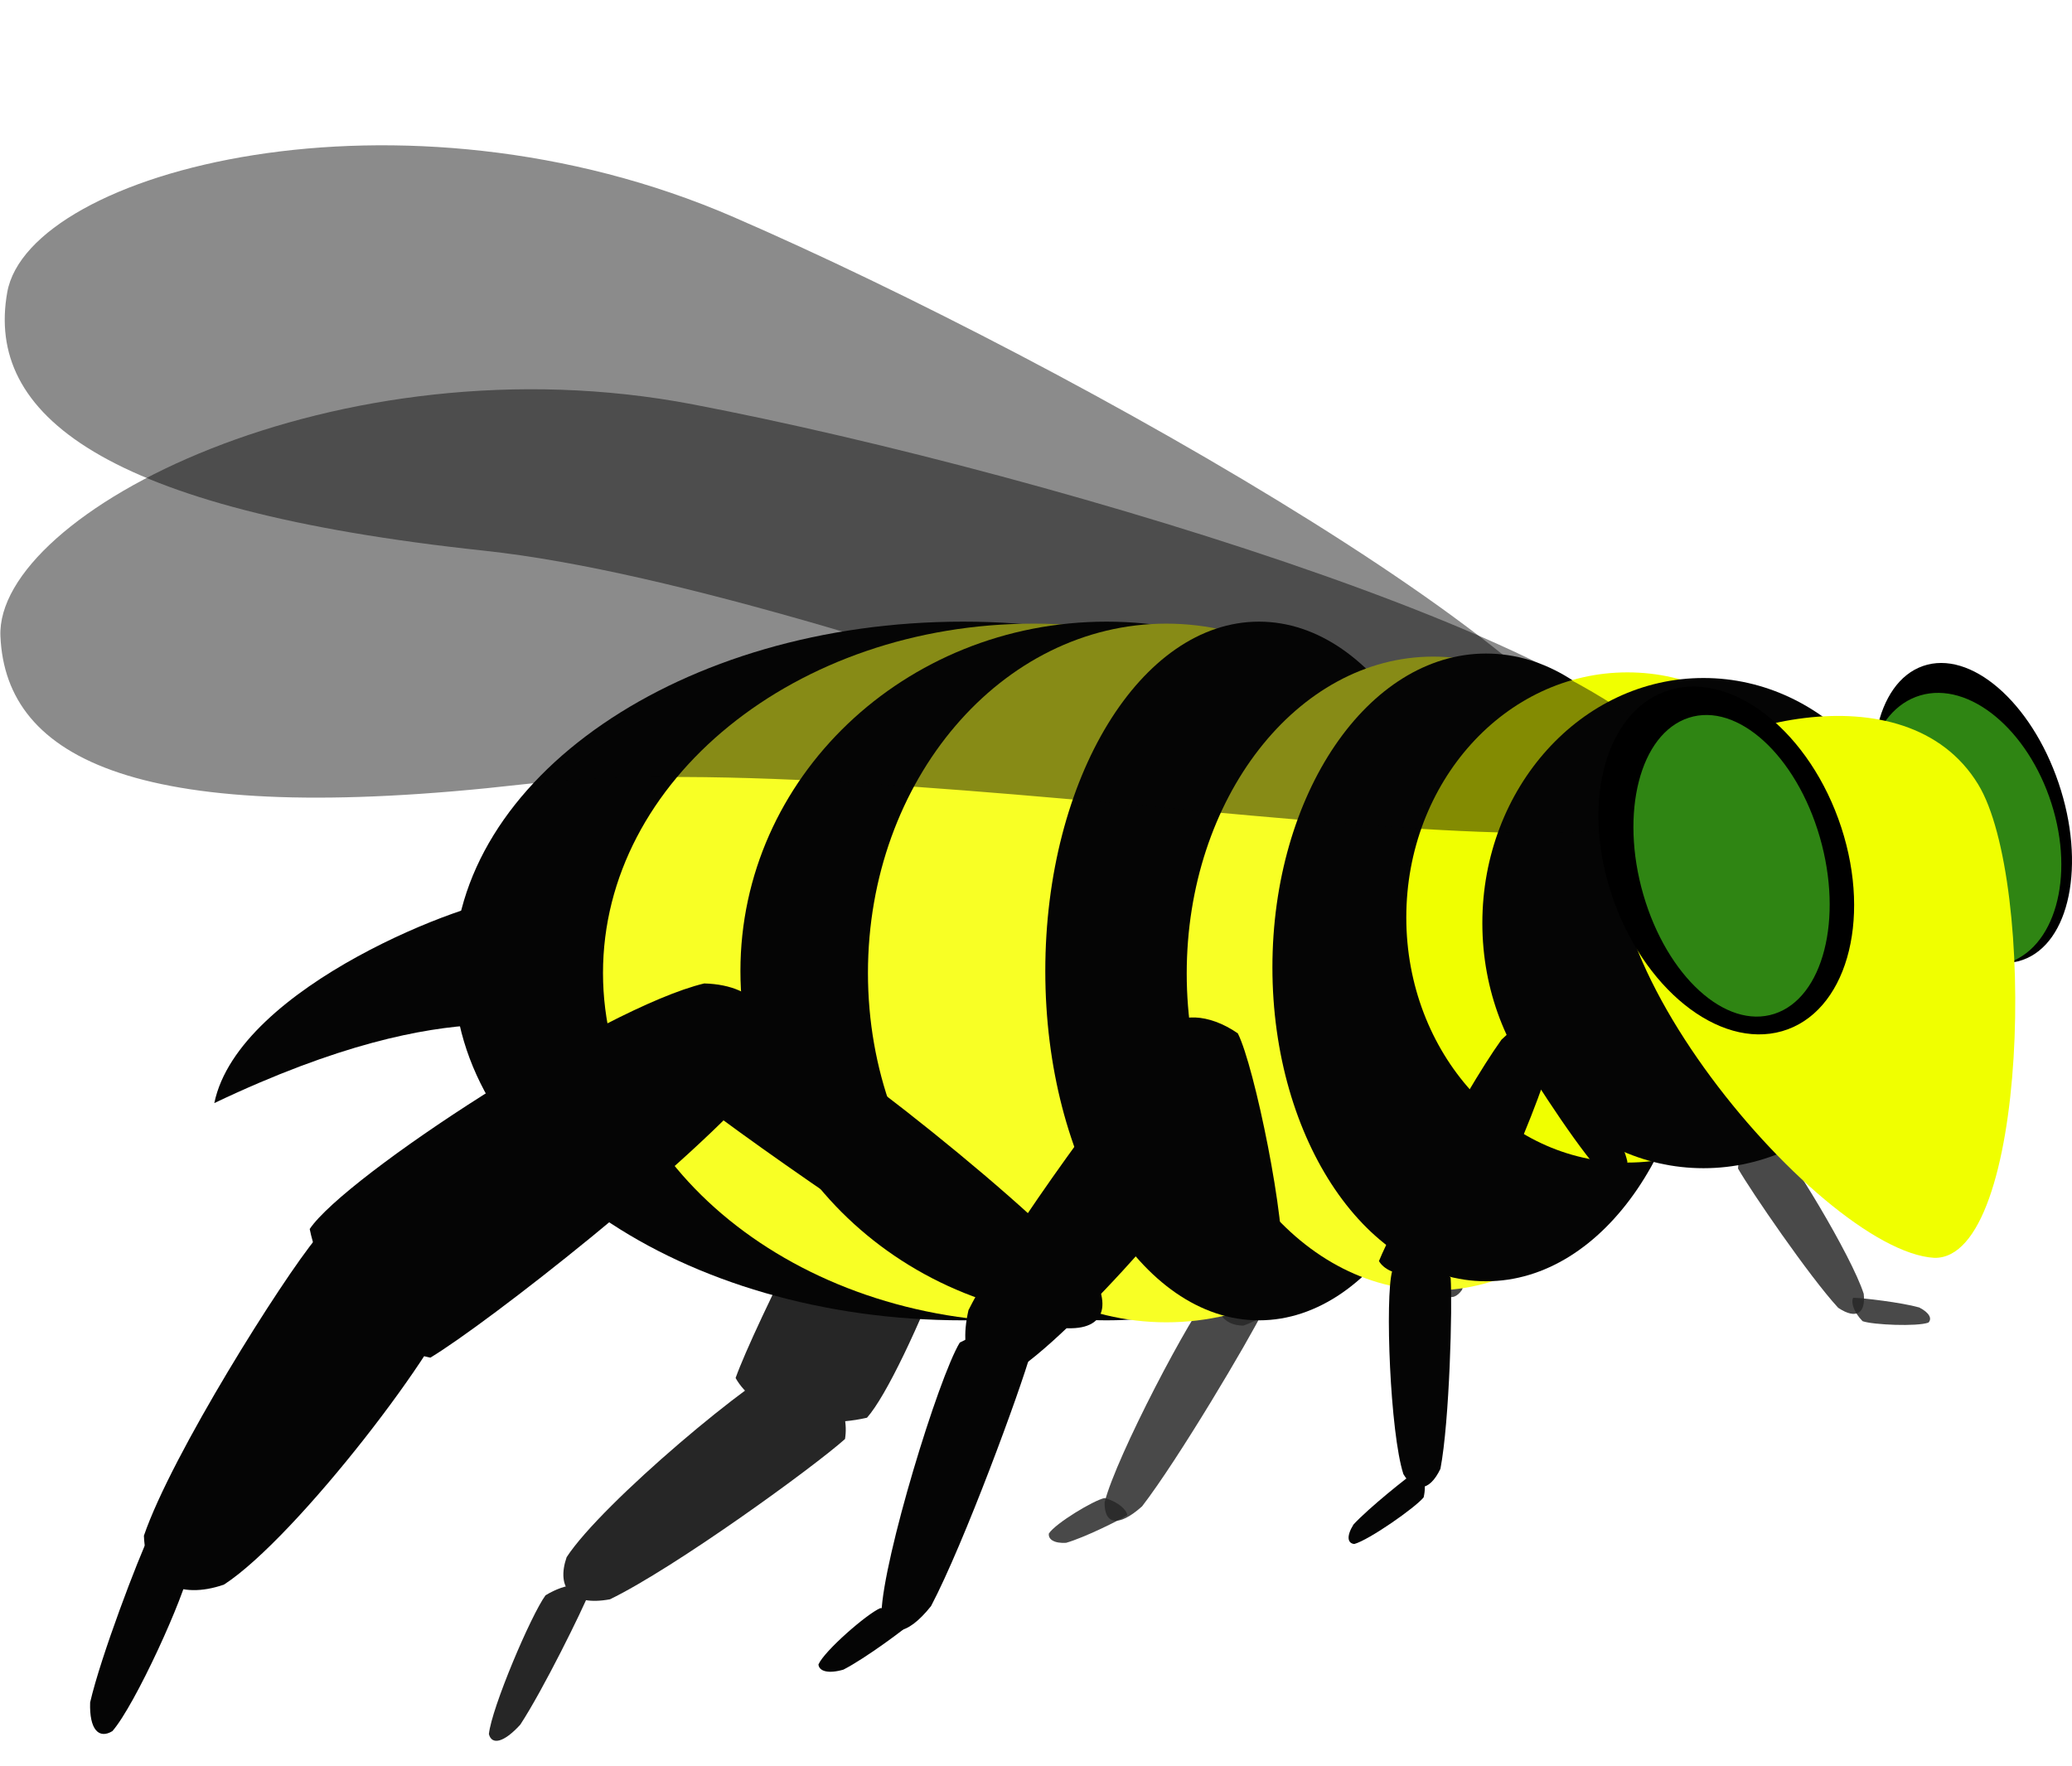
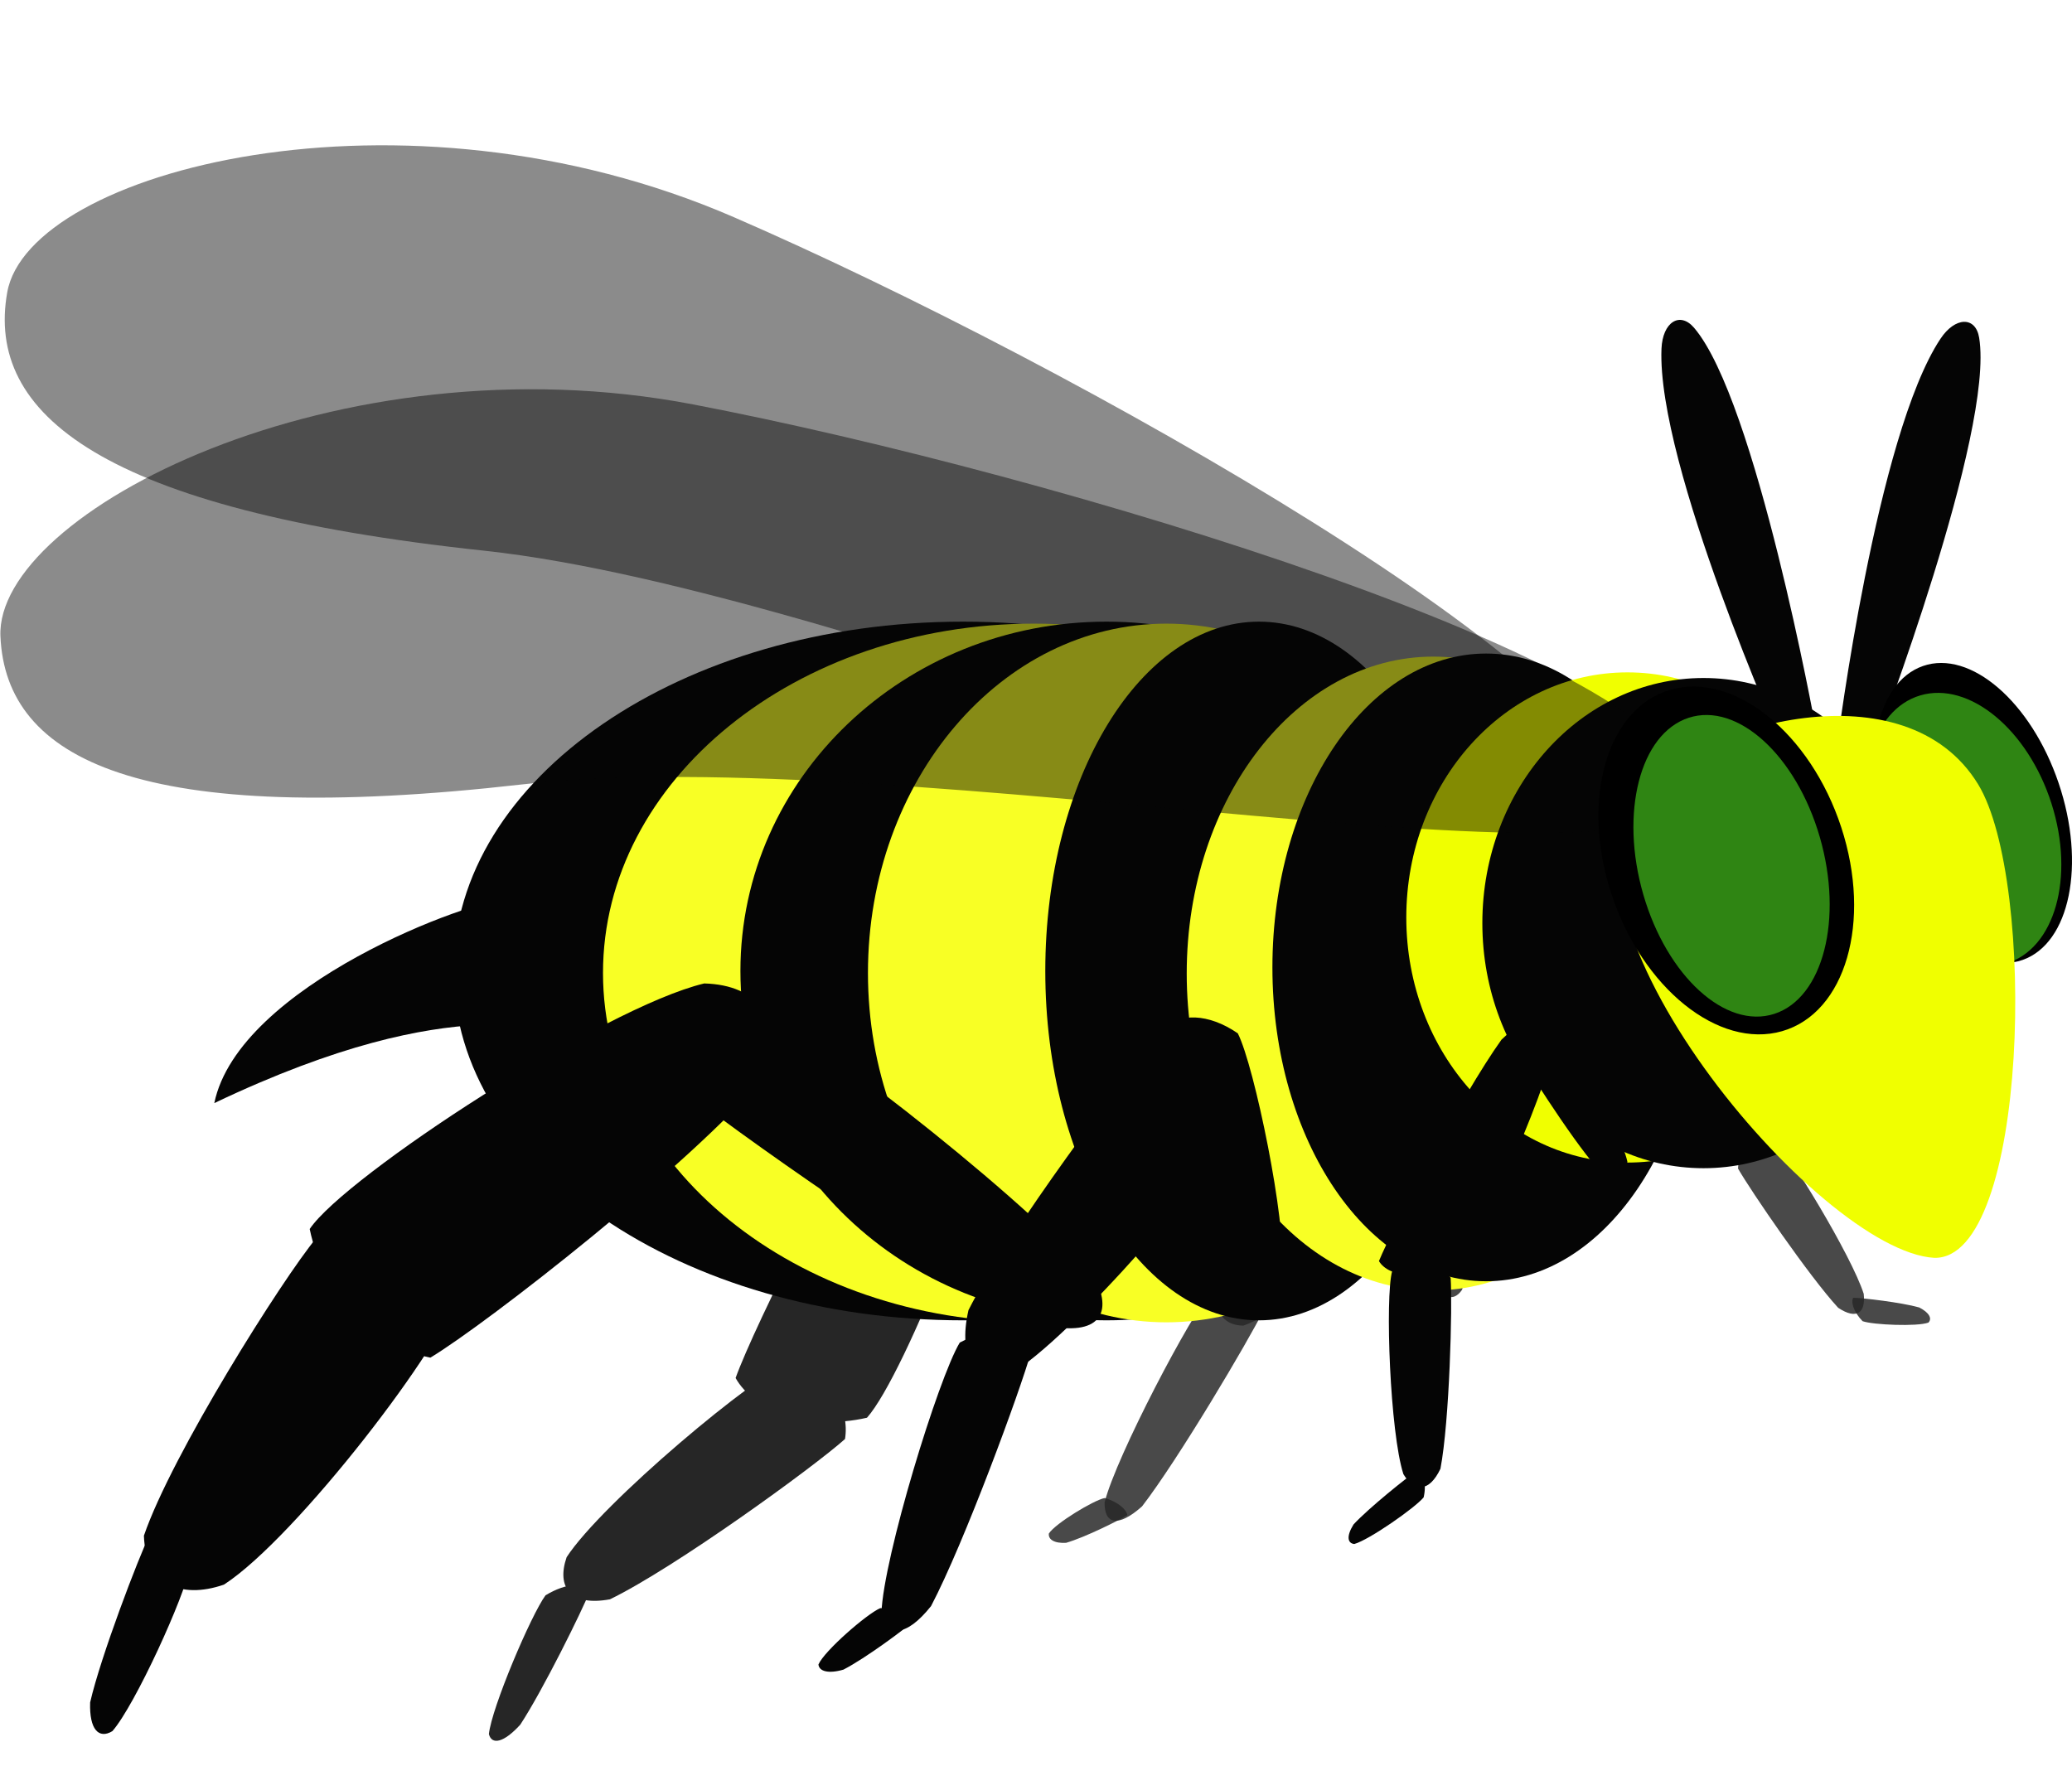
<svg xmlns="http://www.w3.org/2000/svg" width="63.641mm" height="54.236mm" viewBox="0 0 63.641 54.236" version="1.1" id="svg5">
  <defs id="defs2" />
  <g id="layer1" transform="translate(-47.43575,-93.48444)">
+     <path id="path117403" style="fill:#050505;stroke-width:1.041;stroke-linecap:round;stroke-linejoin:round" d="m 102.196,116.457 1.001,-0.644 c 0,0 -1.824,-10.031 -3.728,-12.26 -0.438,-0.512 -0.967,-0.172 -1.001,0.644 -0.147,3.55 3.728,12.26 3.728,12.26 z" />
+     <path id="path22857" style="fill:#050505;stroke-width:1.041;stroke-linecap:round;stroke-linejoin:round" d="m 103.871,116.31 1.19,-0.033 c 0,0 3.638,-9.524 3.164,-12.418 -0.109,-0.665 -0.738,-0.648 -1.189,0.033 -1.965,2.96 -3.164,12.418 -3.164,12.418 z" />
    <path id="path43827" style="fill:#050505;fill-opacity:0.462;stroke-width:0.28;stroke-linejoin:bevel" d="m 97.195,118.295 c -0.664,3.734 -23.029,-6.626 -34.901,-7.896 -11.755,-1.257 -15.3,-4.201 -14.636,-7.935 0.664,-3.734 12.104,-6.74 22.316,-2.309 10.469,4.542 27.885,14.406 27.221,18.14 z" />
    <g id="g18662" transform="matrix(0.8535834,0.517306,-0.7389056,0.8380969,112.679,-26.01173)" style="fill:#262626;fill-opacity:1">
      <path id="path18555" style="fill:#262626;stroke-width:0.184;stroke-linejoin:bevel;fill-opacity:1" d="m 76.012,134.48 c -1.031,-0.723 -1.999,-0.398 -2.313,1.108 0.241,2.724 2.053,8.894 2.674,10.358 1.066,0.503 2.782,0.241 3.903,-0.953 0.008,-1.574 -2.688,-8.628 -4.264,-10.513 z" />
      <path id="path18557" style="fill:#262626;stroke-width:0.135;stroke-linejoin:bevel;fill-opacity:1" d="m 76.116,152.673 c 0.384,0.878 1.121,1.117 1.888,0.377 0.872,-1.697 2.041,-6.101 2.197,-7.23 -0.489,-0.765 -1.678,-1.372 -2.84,-1.17 -0.598,0.915 -1.538,6.226 -1.245,8.024 z" />
      <path id="path18559" style="fill:#262626;stroke-width:0.062;stroke-linejoin:bevel;fill-opacity:1" d="m 77.954,158.026 c 0.293,0.219 0.525,-0.006 0.538,-0.681 -0.181,-1.149 -0.912,-3.639 -1.134,-4.213 -0.293,-0.121 -0.717,0.143 -0.949,0.756 0.067,0.677 1.061,3.469 1.544,4.139 z" />
    </g>
    <g id="g18533" transform="matrix(0.5044848,0.6319124,-0.5592797,0.5992999,120.7621,-2.849138)" style="fill:#262626;fill-opacity:0.839">
      <g id="g18112" transform="translate(2.942308,-12.11538)" style="fill:#262626;fill-opacity:0.839">
        <path id="path17998" style="fill:#262626;fill-opacity:0.839;stroke-width:0.167;stroke-linejoin:bevel" d="m 81.84,151.408 c -0.729,0.762 -1.6,0.499 -2.144,-0.954 -0.307,-2.671 0.059,-8.791 0.305,-10.253 0.799,-0.549 2.285,-0.388 3.446,0.715 0.301,1.536 -0.64,8.566 -1.608,10.492 z" />
        <path id="path18103" style="fill:#262626;fill-opacity:0.839;stroke-width:0.119;stroke-linejoin:bevel" d="m 82.568,159.692 c 0.557,0.531 1.047,0.221 1.16,-1.009 -0.213,-2.183 -1.351,-7.063 -1.72,-8.212 -0.568,-0.351 -1.447,-0.054 -1.988,0.964 0.047,1.269 1.671,6.817 2.548,8.257 z" />
        <path id="path18107" style="fill:#262626;fill-opacity:0.839;stroke-width:0.108;stroke-linejoin:bevel" d="m 87.036,144.091 c 0.102,0.627 -0.425,0.858 -1.466,0.431 -1.611,-1.06 -4.834,-3.915 -5.534,-4.661 0.046,-0.561 0.786,-1.081 1.904,-1.055 0.981,0.56 4.455,4.047 5.096,5.285 z" />
      </g>
      <path id="path18118" style="fill:#262626;fill-opacity:0.839;stroke-width:0.044;stroke-linejoin:bevel" d="m 84.765,149.967 c 0.133,0.164 0.415,0.076 0.728,-0.29 0.371,-0.653 0.91,-2.12 0.992,-2.467 -0.176,-0.11 -0.628,-0.03 -1.084,0.268 -0.25,0.379 -0.716,2.05 -0.636,2.488 z" />
    </g>
    <g id="g18138" transform="matrix(0.564851,-0.6912925,0.6904127,0.5944707,-54.22143,106.3114)" style="fill:#262626;fill-opacity:0.839">
      <path id="path18130" style="fill:#262626;stroke-width:0.068;stroke-linejoin:bevel;fill-opacity:0.839" d="m 90.073,143.472 c -0.117,0.457 0.143,0.643 0.743,0.364 0.969,-0.724 2.982,-2.711 3.432,-3.235 0.031,-0.413 -0.314,-0.819 -0.916,-0.836 -0.582,0.378 -2.792,2.82 -3.259,3.706 z" />
      <path id="path18132" style="fill:#262626;stroke-width:0.108;stroke-linejoin:bevel;fill-opacity:0.839" d="m 93.069,140.077 c 0.317,-0.551 0.871,-0.396 1.408,0.593 0.578,1.84 1.271,6.089 1.342,7.11 -0.391,0.406 -1.293,0.341 -2.143,-0.386 -0.406,-1.054 -0.894,-5.952 -0.608,-7.316 z" />
      <path id="path18134" style="fill:#262626;stroke-width:0.085;stroke-linejoin:bevel;fill-opacity:0.839" d="m 93.328,153.798 c -0.451,0.465 -0.848,0.384 -0.942,-0.366 0.17,-1.428 1.086,-4.774 1.383,-5.586 0.46,-0.355 1.173,-0.373 1.612,0.144 -0.036,0.812 -1.345,4.694 -2.054,5.807 z" />
      <path id="path18136" style="fill:#262626;stroke-width:0.036;stroke-linejoin:bevel;fill-opacity:0.839" d="m 94.026,156.105 c 0.19,0.019 0.281,-0.185 0.189,-0.562 -0.267,-0.571 -1.027,-1.692 -1.231,-1.932 -0.175,0.034 -0.364,0.327 -0.399,0.745 0.136,0.35 1.083,1.547 1.441,1.749 z" />
    </g>
    <path id="path1868" style="fill:#050505;stroke-width:0.181;stroke-linejoin:bevel" d="m 65.448,122.787 c 0.357,0.666 0.762,1.644 -0.188,2.128 -1.008,0.514 -3.577,-1.195 -11.242,2.454 0.746,-3.614 7.948,-6.3 9.119,-6.278 1.171,0.022 1.971,1.061 2.311,1.695 z" />
    <g id="g4846" transform="translate(0.2447677,-0.6119193)">
      <ellipse style="fill:#050505;fill-opacity:1;stroke-width:0.277;stroke-linejoin:bevel" id="path846" cx="76.773" cy="123.923" rx="15.65" ry="10.731" />
      <ellipse style="fill:#f8ff25;fill-opacity:1;stroke-width:0.254;stroke-linejoin:bevel" id="ellipse1398" cx="78.945" cy="123.984" rx="13.233" ry="10.731" />
      <ellipse style="fill:#050505;fill-opacity:1;stroke-width:0.234;stroke-linejoin:bevel" id="ellipse1840" cx="81.178" cy="123.923" rx="11.245" ry="10.731" />
      <ellipse style="fill:#f8ff25;fill-opacity:1;stroke-width:0.212;stroke-linejoin:bevel" id="ellipse1842" cx="83.014" cy="123.984" rx="9.164" ry="10.731" />
      <ellipse style="fill:#050505;fill-opacity:1;stroke-width:0.179;stroke-linejoin:bevel" id="ellipse1844" cx="85.86" cy="123.923" rx="6.563" ry="10.731" />
    </g>
    <g id="g4839" transform="translate(-12.23839,0.6119193)">
      <ellipse style="fill:#f8ff25;fill-opacity:1;stroke-width:0.183;stroke-linejoin:bevel" id="ellipse4835" cx="103.697" cy="122.777" rx="7.573" ry="9.735" />
      <ellipse style="fill:#050505;fill-opacity:1;stroke-width:0.17;stroke-linejoin:bevel" id="ellipse4833" cx="105.319" cy="122.589" rx="6.563" ry="9.641" />
    </g>
    <g id="g14903" transform="translate(-6.380301,-0.6119193)">
      <ellipse style="fill:#f0ff00;fill-opacity:1;stroke-width:0.308;stroke-linejoin:bevel" id="path9417" cx="103.803" cy="122.279" rx="6.793" ry="7.529" />
      <ellipse style="fill:#050505;fill-opacity:1;stroke-width:0.308;stroke-linejoin:bevel" id="ellipse11237" cx="106.139" cy="122.452" rx="6.793" ry="7.529" />
    </g>
    <path id="path15388" style="fill:#050505;fill-opacity:0.462;stroke-width:0.28;stroke-linejoin:bevel" d="m 99.246,117.666 c 0.167,3.789 -23.92,-1.438 -35.782,-0.085 -11.746,1.339 -15.848,-0.759 -16.015,-4.548 -0.167,-3.789 10.341,-9.22 21.273,-7.126 11.209,2.147 30.357,7.97 30.524,11.759 z" />
    <g id="g9393" transform="matrix(1.239983,0,0,1.26205,-28.15823,-19.07471)">
      <ellipse style="fill:#000000;fill-opacity:1;stroke-width:0.062;stroke-linejoin:bevel" id="ellipse8524" cx="-138.711" cy="68.318" rx="3.784" ry="2.249" transform="matrix(-0.3258962,-0.9454056,0.9459188,-0.3244036,0,0)" />
      <ellipse style="fill:#2f8513;fill-opacity:1;stroke-width:0.06;stroke-linejoin:bevel" id="ellipse9386" cx="-135.6" cy="70.419" rx="3.431" ry="2.276" transform="matrix(-0.3093539,-0.950947,0.9605961,-0.277948,0,0)" />
      <path id="ellipse4848" style="fill:#f0ff00;stroke-width:0.11;stroke-linejoin:bevel" d="m 101.596,108.453 c 1.482,-1.638 6.566,-3.074 8.367,-0.175 1.457,2.345 1.245,11.572 -1.085,11.525 -2.882,-0.159 -9.894,-8.387 -7.281,-11.35 z" />
      <ellipse style="fill:#000000;fill-opacity:1;stroke-width:0.077;stroke-linejoin:bevel" id="ellipse4850" cx="-134.344" cy="63.709" rx="4.379" ry="2.96" transform="matrix(-0.3157592,-0.9488393,0.9622482,-0.2721735,0,0)" />
      <ellipse style="fill:#2f8513;fill-opacity:1;stroke-width:0.063;stroke-linejoin:bevel" id="ellipse8628" cx="-136.672" cy="68.477" rx="3.756" ry="2.295" transform="matrix(-0.2826169,-0.9592329,0.952567,-0.3043291,0,0)" />
    </g>
    <path id="path18002" style="fill:#050505;stroke-width:0.184;stroke-linejoin:bevel" d="m 81.167,132.96 c 0.448,1.116 -0.267,1.654 -2.085,1.116 -2.997,-1.559 -9.332,-6.011 -10.767,-7.206 -0.186,-1.029 0.726,-2.142 2.481,-2.348 1.785,0.794 8.803,6.336 10.371,8.438 z" />
    <g id="g43887" transform="rotate(-16.03974,57.87783,135.4083)">
      <path id="rect15412" style="fill:#050505;stroke-width:0.238;stroke-linejoin:bevel" d="m 71.867,127.241 c 1.583,0.501 2.111,1.766 0.945,3.289 -2.809,1.91 -10.27,4.919 -12.205,5.434 -1.403,-0.712 -2.639,-2.707 -2.47,-4.822 1.496,-1.258 10.565,-4.047 13.73,-3.901 z" />
      <path id="path18114" style="fill:#050505;stroke-width:0.195;stroke-linejoin:bevel" d="m 52.587,140.913 c -1.428,0.075 -2.307,-0.697 -1.947,-2.124 1.51,-2.163 6.275,-6.41 7.609,-7.319 1.364,0.128 3.066,1.233 3.707,2.814 -0.716,1.326 -6.827,5.859 -9.369,6.629 z" />
      <path id="path18116" style="fill:#050505;stroke-width:0.08;stroke-linejoin:bevel" d="m 48.048,144.292 c -0.465,0.126 -0.669,-0.241 -0.41,-1.038 0.701,-1.266 2.653,-3.86 3.171,-4.434 0.424,-0.012 0.858,0.487 0.905,1.309 -0.362,0.764 -2.774,3.594 -3.666,4.164 z" />
    </g>
    <g id="g18545" transform="rotate(33.31025,87.61582,126.915)">
      <g id="g18541" transform="translate(2.942308,-12.11538)">
        <path id="path18535" style="fill:#050505;stroke-width:0.167;stroke-linejoin:bevel" d="m 81.84,151.408 c -0.729,0.762 -1.6,0.499 -2.144,-0.954 -0.307,-2.671 0.059,-8.791 0.305,-10.253 0.799,-0.549 2.285,-0.388 3.446,0.715 0.301,1.536 -0.64,8.566 -1.608,10.492 z" />
        <path id="path18537" style="fill:#050505;stroke-width:0.119;stroke-linejoin:bevel" d="m 82.568,159.692 c 0.557,0.531 1.047,0.221 1.16,-1.009 -0.213,-2.183 -1.351,-7.063 -1.72,-8.212 -0.568,-0.351 -1.447,-0.054 -1.988,0.964 0.047,1.269 1.671,6.817 2.548,8.257 z" />
        <path id="path18539" style="fill:#050505;stroke-width:0.108;stroke-linejoin:bevel" d="m 87.036,144.091 c 0.102,0.627 -0.425,0.858 -1.466,0.431 -1.611,-1.06 -4.834,-3.915 -5.534,-4.661 0.046,-0.561 0.786,-1.081 1.904,-1.055 0.981,0.56 4.455,4.047 5.096,5.285 z" />
      </g>
      <path id="path18543" style="fill:#050505;stroke-width:0.044;stroke-linejoin:bevel" d="m 84.765,149.967 c 0.133,0.164 0.415,0.076 0.728,-0.29 0.371,-0.653 0.91,-2.12 0.992,-2.467 -0.176,-0.11 -0.628,-0.03 -1.084,0.268 -0.25,0.379 -0.716,2.05 -0.636,2.488 z" />
    </g>
    <g id="g18128" transform="matrix(-1.084572,-0.216216,-0.324584,0.9973529,241.6794,5.550916)" style="fill:#050505;fill-opacity:1">
      <path id="path18105" style="fill:#050505;fill-opacity:1;stroke-width:0.068;stroke-linejoin:bevel" d="m 90.073,143.472 c -0.117,0.457 0.143,0.643 0.743,0.364 0.969,-0.724 2.982,-2.711 3.432,-3.235 0.031,-0.413 -0.314,-0.819 -0.916,-0.836 -0.582,0.378 -2.792,2.82 -3.259,3.706 z" />
      <path id="path18000" style="fill:#050505;fill-opacity:1;stroke-width:0.108;stroke-linejoin:bevel" d="m 93.069,140.077 c 0.317,-0.551 0.871,-0.396 1.408,0.593 0.578,1.84 1.271,6.089 1.342,7.11 -0.391,0.406 -1.293,0.341 -2.143,-0.386 -0.406,-1.054 -0.894,-5.952 -0.608,-7.316 z" />
      <path id="path18120" style="fill:#050505;fill-opacity:1;stroke-width:0.085;stroke-linejoin:bevel" d="m 93.328,153.798 c -0.451,0.465 -0.848,0.384 -0.942,-0.366 0.17,-1.428 1.086,-4.774 1.383,-5.586 0.46,-0.355 1.173,-0.373 1.612,0.144 -0.036,0.812 -1.345,4.694 -2.054,5.807 z" />
      <path id="path18122" style="fill:#050505;fill-opacity:1;stroke-width:0.036;stroke-linejoin:bevel" d="m 94.026,156.105 c 0.19,0.019 0.281,-0.185 0.189,-0.562 -0.267,-0.571 -1.027,-1.692 -1.231,-1.932 -0.175,0.034 -0.364,0.327 -0.399,0.745 0.136,0.35 1.083,1.547 1.441,1.749 z" />
    </g>
  </g>
</svg>
